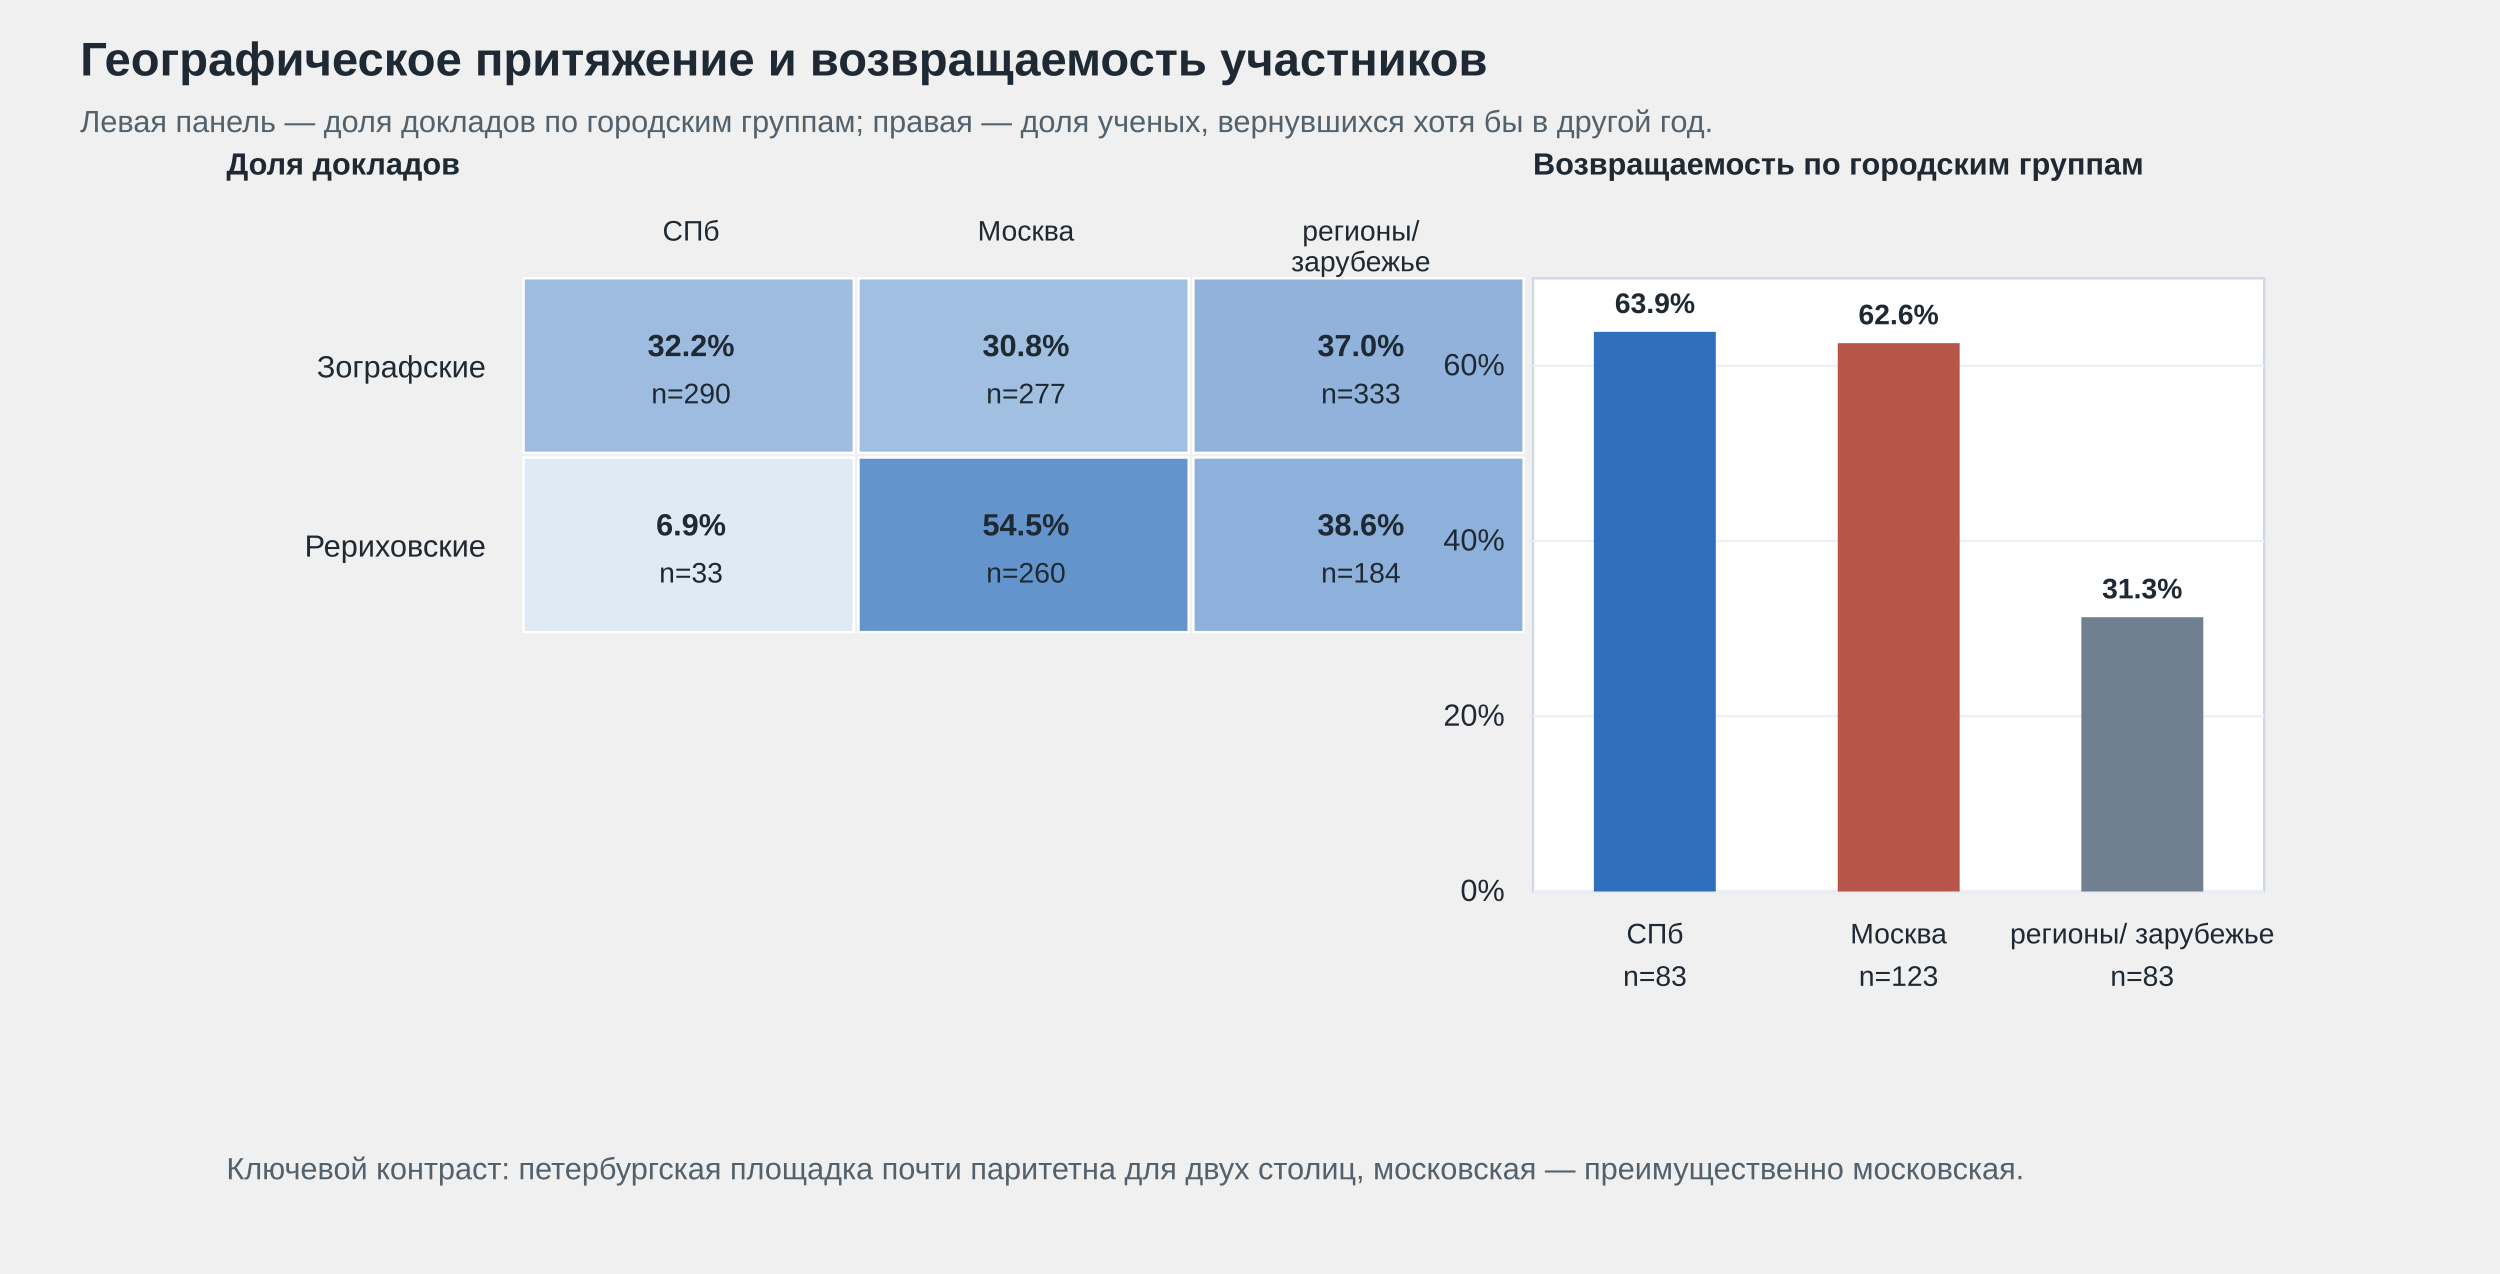
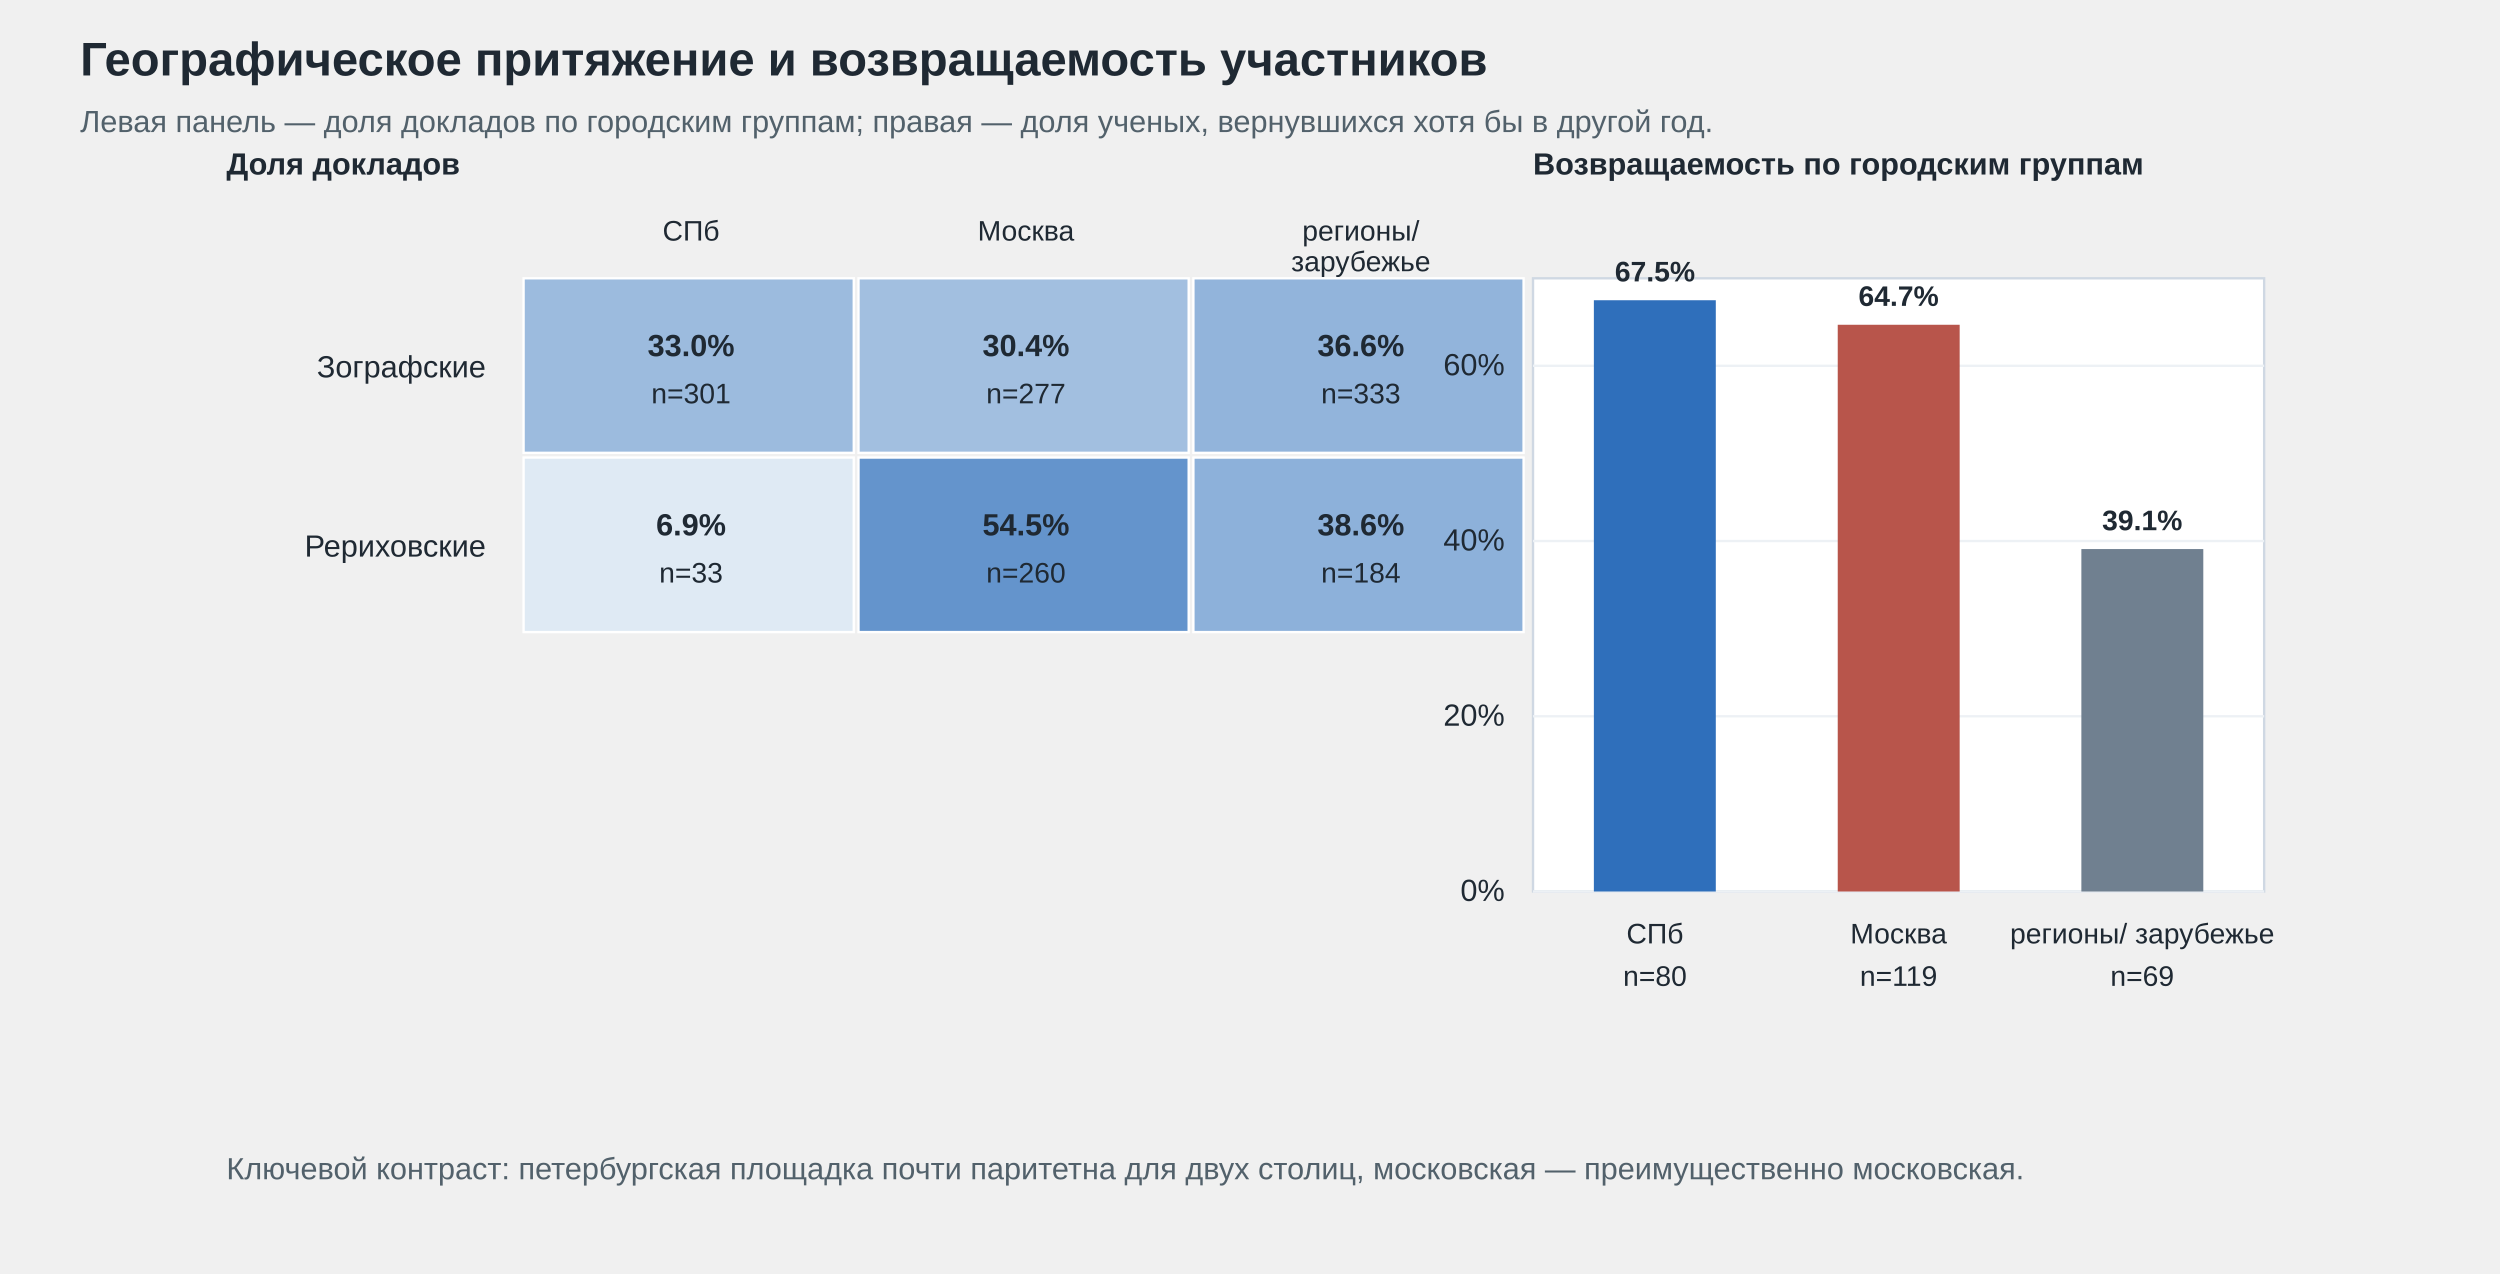
<svg xmlns="http://www.w3.org/2000/svg" width="1060" height="540" viewBox="0 0 1060 540">
  <style>
text{font-family:Arial,'Liberation Sans',sans-serif;fill:#1f2933}.small{font-size:12px}.axis{font-size:13px}.label{font-size:12px}.title{font-size:20px;font-weight:700}.subtitle{font-size:13px;fill:#52616b}.tick{stroke:#c9d2dc;stroke-width:1}.grid{stroke:#edf1f5;stroke-width:1}</style>
  <text x="34.0" y="32.0" class="title" text-anchor="start">Географическое притяжение и возвращаемость участников</text>
  <text x="34.0" y="56.0" class="subtitle" text-anchor="start">Левая панель — доля докладов по городским группам; правая — доля ученых, вернувшихся хотя бы в другой год.</text>
  <text x="96.0" y="74.0" class="axis" text-anchor="start" font-weight="700">Доля докладов</text>
  <text x="293.0" y="102.0" class="small" text-anchor="middle">СПб</text>
  <text x="435.0" y="102.0" class="small" text-anchor="middle">Москва</text>
  <text x="577.0" y="102.0" class="small" text-anchor="middle">регионы/</text>
  <text x="577.0" y="115.0" class="small" text-anchor="middle">зарубежье</text>
  <text x="206.0" y="160.0" class="axis" text-anchor="end">Зографские</text>
-   <rect x="222.0" y="118.0" width="140.0" height="74.0" rx="0" fill="rgb(158,188,223)" stroke="#ffffff" opacity="1.0" />
-   <text x="293.0" y="151.0" class="axis" text-anchor="middle" font-weight="700">32.2%</text>
-   <text x="293.0" y="171.0" class="small" text-anchor="middle">n=290</text>
-   <rect x="364.0" y="118.0" width="140.0" height="74.0" rx="0" fill="rgb(161,191,224)" stroke="#ffffff" opacity="1.0" />
-   <text x="435.0" y="151.0" class="axis" text-anchor="middle" font-weight="700">30.8%</text>
+   <rect x="222.0" y="118.0" width="140.0" height="74.0" rx="0" fill="rgb(156,187,222)" stroke="#ffffff" opacity="1.0" />
+   <text x="293.0" y="151.0" class="axis" text-anchor="middle" font-weight="700">33.0%</text>
+   <text x="293.0" y="171.0" class="small" text-anchor="middle">n=301</text>
+   <rect x="364.0" y="118.0" width="140.0" height="74.0" rx="0" fill="rgb(162,191,224)" stroke="#ffffff" opacity="1.0" />
+   <text x="435.0" y="151.0" class="axis" text-anchor="middle" font-weight="700">30.4%</text>
  <text x="435.0" y="171.0" class="small" text-anchor="middle">n=277</text>
-   <rect x="506.0" y="118.0" width="140.0" height="74.0" rx="0" fill="rgb(145,179,219)" stroke="#ffffff" opacity="1.0" />
-   <text x="577.0" y="151.0" class="axis" text-anchor="middle" font-weight="700">37.0%</text>
+   <rect x="506.0" y="118.0" width="140.0" height="74.0" rx="0" fill="rgb(146,180,219)" stroke="#ffffff" opacity="1.0" />
+   <text x="577.0" y="151.0" class="axis" text-anchor="middle" font-weight="700">36.6%</text>
  <text x="577.0" y="171.0" class="small" text-anchor="middle">n=333</text>
  <text x="206.0" y="236.0" class="axis" text-anchor="end">Рериховские</text>
  <rect x="222.0" y="194.0" width="140.0" height="74.0" rx="0" fill="rgb(223,234,244)" stroke="#ffffff" opacity="1.0" />
  <text x="293.0" y="227.0" class="axis" text-anchor="middle" font-weight="700">6.9%</text>
  <text x="293.0" y="247.0" class="small" text-anchor="middle">n=33</text>
  <rect x="364.0" y="194.0" width="140.0" height="74.0" rx="0" fill="rgb(100,148,204)" stroke="#ffffff" opacity="1.0" />
  <text x="435.0" y="227.0" class="axis" text-anchor="middle" font-weight="700">54.5%</text>
  <text x="435.0" y="247.0" class="small" text-anchor="middle">n=260</text>
  <rect x="506.0" y="194.0" width="140.0" height="74.0" rx="0" fill="rgb(141,177,218)" stroke="#ffffff" opacity="1.0" />
  <text x="577.0" y="227.0" class="axis" text-anchor="middle" font-weight="700">38.6%</text>
  <text x="577.0" y="247.0" class="small" text-anchor="middle">n=184</text>
  <text x="650.0" y="74.0" class="axis" text-anchor="start" font-weight="700">Возвращаемость по городским группам</text>
  <rect x="650.0" y="118.0" width="310.0" height="260.0" rx="0" fill="#ffffff" stroke="#cfd8e3" opacity="1.0" />
  <line x1="650.0" y1="378.0" x2="960.0" y2="378.0" stroke="#edf1f5" stroke-width="1" />
  <text x="638.0" y="382.0" class="axis" text-anchor="end">0%</text>
  <line x1="650.0" y1="303.7" x2="960.0" y2="303.7" stroke="#edf1f5" stroke-width="1" />
  <text x="638.0" y="307.7" class="axis" text-anchor="end">20%</text>
  <line x1="650.0" y1="229.4" x2="960.0" y2="229.4" stroke="#edf1f5" stroke-width="1" />
  <text x="638.0" y="233.4" class="axis" text-anchor="end">40%</text>
  <line x1="650.0" y1="155.1" x2="960.0" y2="155.1" stroke="#edf1f5" stroke-width="1" />
  <text x="638.0" y="159.1" class="axis" text-anchor="end">60%</text>
-   <rect x="675.8" y="140.7" width="51.7" height="237.3" rx="0" fill="#2f6fbb" stroke="none" opacity="1.0" />
-   <text x="701.7" y="132.7" class="small" text-anchor="middle" font-weight="700">63.9%</text>
+   <rect x="675.8" y="127.3" width="51.7" height="250.7" rx="0" fill="#2f6fbb" stroke="none" opacity="1.0" />
+   <text x="701.7" y="119.3" class="small" text-anchor="middle" font-weight="700">67.5%</text>
  <text x="701.7" y="400.0" class="small" text-anchor="middle">СПб</text>
-   <text x="701.7" y="418.0" class="label" text-anchor="middle">n=83</text>
-   <rect x="779.2" y="145.5" width="51.7" height="232.5" rx="0" fill="#b8554b" stroke="none" opacity="1.0" />
-   <text x="805.0" y="137.5" class="small" text-anchor="middle" font-weight="700">62.6%</text>
+   <text x="701.7" y="418.0" class="label" text-anchor="middle">n=80</text>
+   <rect x="779.2" y="137.7" width="51.7" height="240.3" rx="0" fill="#b8554b" stroke="none" opacity="1.0" />
+   <text x="805.0" y="129.7" class="small" text-anchor="middle" font-weight="700">64.7%</text>
  <text x="805.0" y="400.0" class="small" text-anchor="middle">Москва</text>
-   <text x="805.0" y="418.0" class="label" text-anchor="middle">n=123</text>
-   <rect x="882.5" y="261.7" width="51.7" height="116.3" rx="0" fill="#708090" stroke="none" opacity="1.0" />
-   <text x="908.3" y="253.7" class="small" text-anchor="middle" font-weight="700">31.3%</text>
+   <text x="805.0" y="418.0" class="label" text-anchor="middle">n=119</text>
+   <rect x="882.5" y="232.8" width="51.7" height="145.2" rx="0" fill="#708090" stroke="none" opacity="1.0" />
+   <text x="908.3" y="224.8" class="small" text-anchor="middle" font-weight="700">39.1%</text>
  <text x="908.3" y="400.0" class="small" text-anchor="middle">регионы/ зарубежье</text>
-   <text x="908.3" y="418.0" class="label" text-anchor="middle">n=83</text>
+   <text x="908.3" y="418.0" class="label" text-anchor="middle">n=69</text>
  <text x="96.0" y="500.0" class="subtitle" text-anchor="start">Ключевой контраст: петербургская площадка почти паритетна для двух столиц, московская — преимущественно московская.</text>
</svg>
